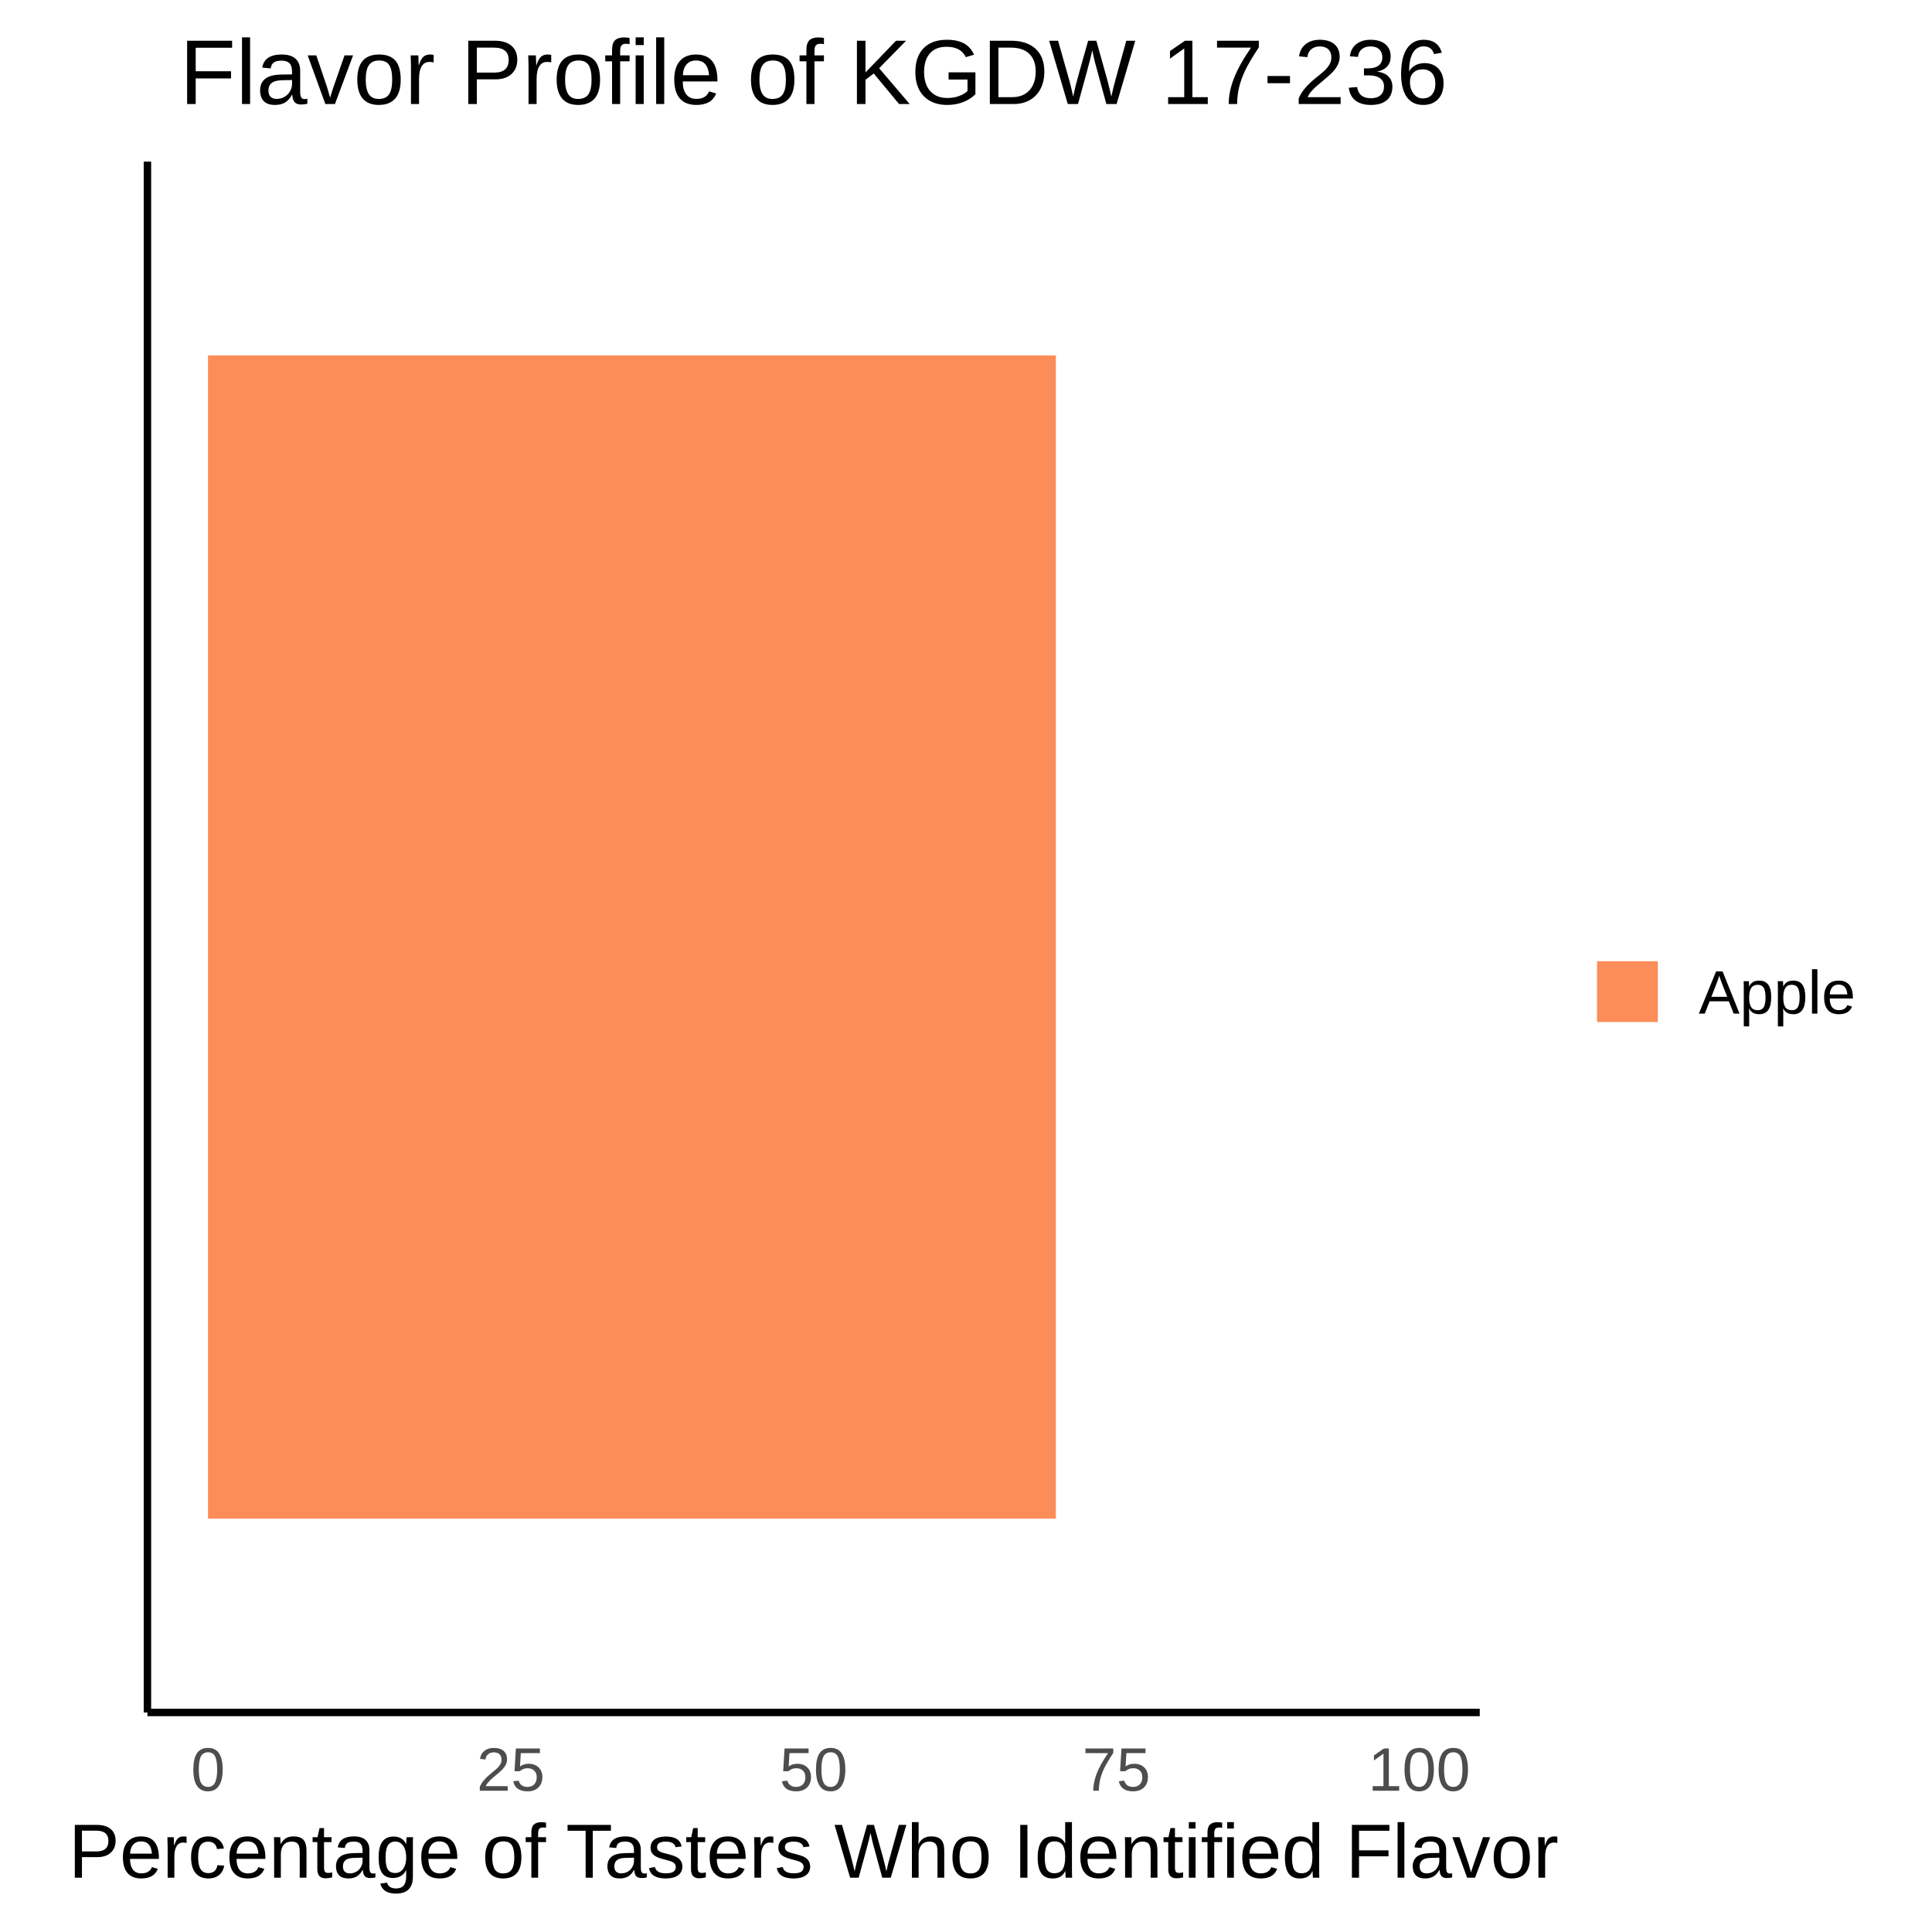
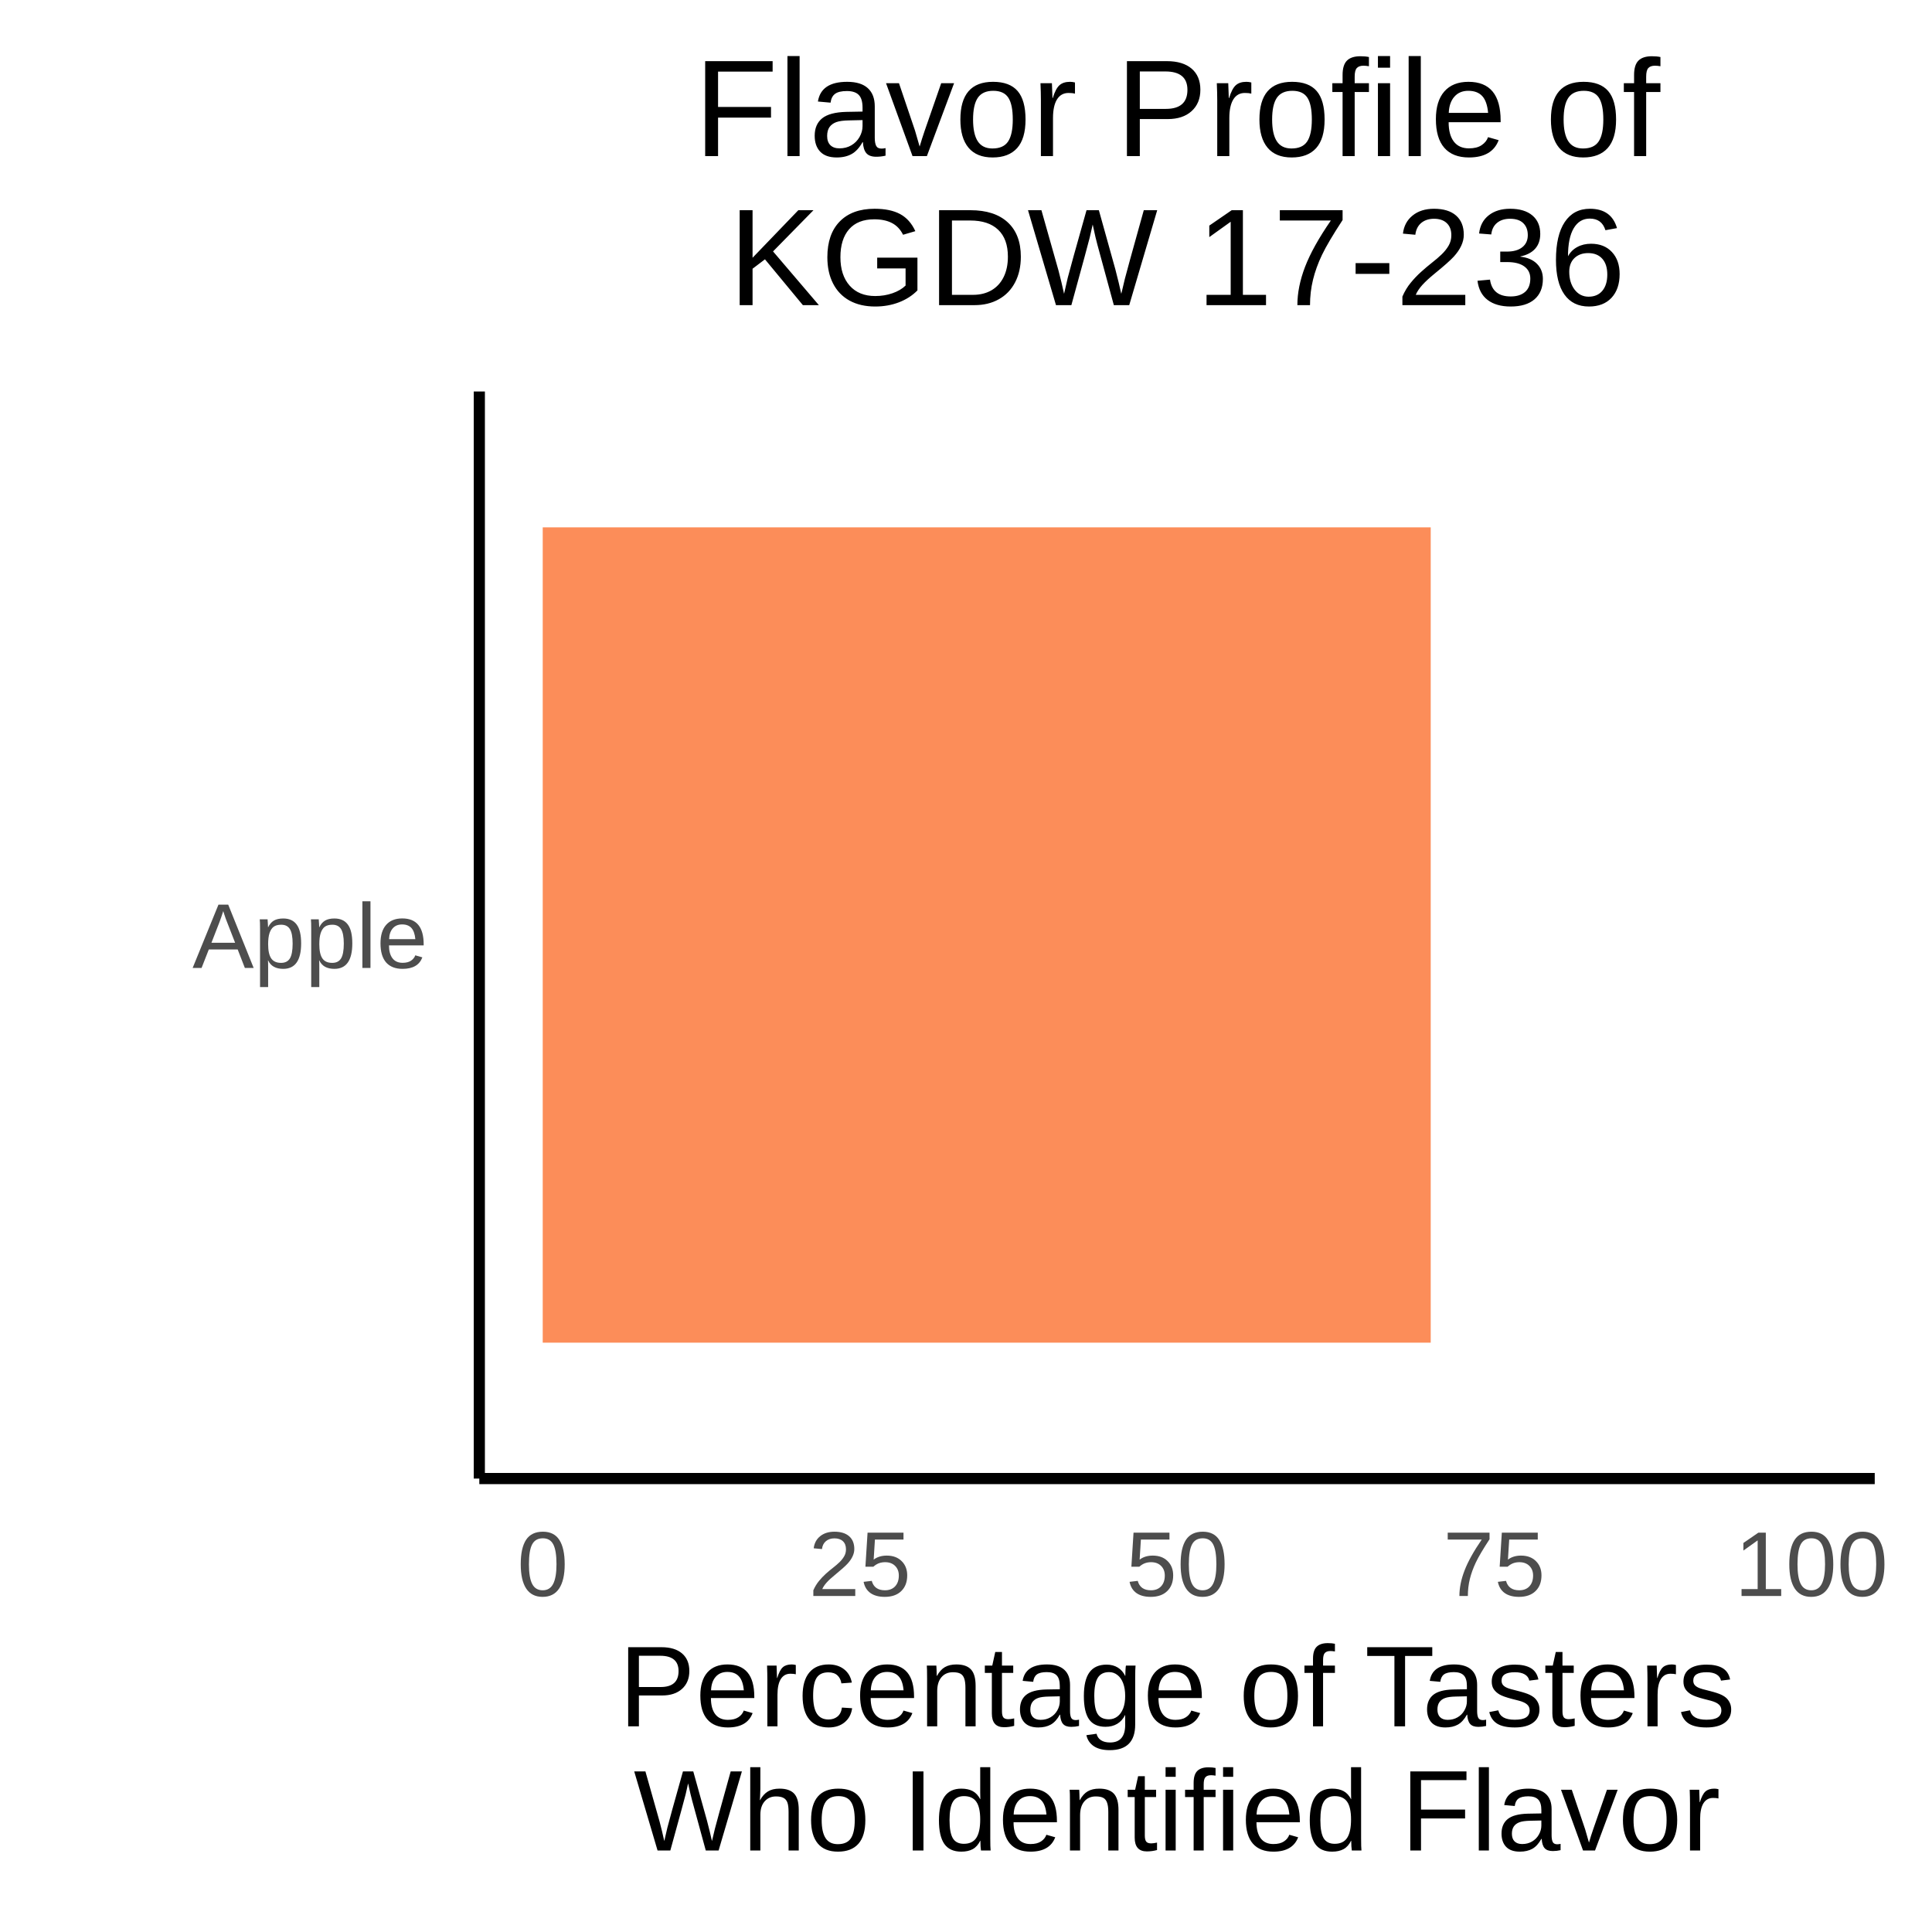
<svg xmlns="http://www.w3.org/2000/svg" class="svglite" width="504.00pt" height="504.00pt" viewBox="0 0 504.00 504.00">
  <defs>
    <style type="text/css">
    .svglite line, .svglite polyline, .svglite polygon, .svglite path, .svglite rect, .svglite circle {
      fill: none;
      stroke: #000000;
      stroke-linecap: round;
      stroke-linejoin: round;
      stroke-miterlimit: 10.00;
    }
    .svglite text {
      white-space: pre;
    }
  </style>
  </defs>
  <rect width="100%" height="100%" style="stroke: none; fill: #FFFFFF;" />
  <defs>
    <clipPath id="cpMC4wMHw1MDQuMDB8MC4wMHw1MDQuMDA=">
      <rect x="0.00" y="0.00" width="504.00" height="504.00" />
    </clipPath>
  </defs>
  <g clip-path="url(#cpMC4wMHw1MDQuMDB8MC4wMHw1MDQuMDA=)">
-     <rect x="0.00" y="0.00" width="504.00" height="504.00" style="stroke-width: 1.94; stroke: #FFFFFF; fill: #FFFFFF;" />
+     <rect x="0" y="0.00" width="504.00" height="504.00" style="stroke-width: 2.91; stroke: #FFFFFF; fill: #FFFFFF;" />
  </g>
  <defs>
-     <clipPath id="cpMzguNDZ8Mzg2LjAyfDQyLjE2fDQ0Ni43Mw==">
-       <rect x="38.46" y="42.16" width="347.56" height="404.57" />
+     <clipPath id="cpMTI1LjA0fDQ4OS4wNnwxMDIuMTN8Mzg1Ljcx">
+       <rect x="125.04" y="102.13" width="364.02" height="283.58" />
    </clipPath>
  </defs>
-   <g clip-path="url(#cpMzguNDZ8Mzg2LjAyfDQyLjE2fDQ0Ni43Mw==)">
-     <rect x="38.46" y="42.16" width="347.56" height="404.57" style="stroke-width: 1.94; stroke: none; fill: #FFFFFF;" />
-     <rect x="54.26" y="92.73" width="221.18" height="303.43" style="stroke-width: 1.07; stroke: none; stroke-linecap: butt; stroke-linejoin: miter; fill: #FC8D59;" />
+   <g clip-path="url(#cpMTI1LjA0fDQ4OS4wNnwxMDIuMTN8Mzg1Ljcx)">
+     <rect x="125.04" y="102.13" width="364.02" height="283.58" style="stroke-width: 2.91; stroke: none; fill: #FFFFFF;" />
+     <rect x="141.58" y="137.57" width="231.65" height="212.69" style="stroke-width: 1.07; stroke: none; stroke-linecap: butt; stroke-linejoin: miter; fill: #FC8D59;" />
  </g>
  <g clip-path="url(#cpMC4wMHw1MDQuMDB8MC4wMHw1MDQuMDA=)">
-     <polyline points="38.46,446.73 38.46,42.16 " style="stroke-width: 1.94; stroke-linecap: butt;" />
-     <polyline points="38.46,446.73 386.02,446.73 " style="stroke-width: 1.94; stroke-linecap: butt;" />
-     <text x="54.26" y="467.15" text-anchor="middle" style="font-size: 16.00px;fill: #4D4D4D; font-family: &quot;Arial&quot;;" textLength="8.90px" lengthAdjust="spacingAndGlyphs">0</text>
-     <text x="133.25" y="467.15" text-anchor="middle" style="font-size: 16.00px;fill: #4D4D4D; font-family: &quot;Arial&quot;;" textLength="17.80px" lengthAdjust="spacingAndGlyphs">25</text>
-     <text x="212.24" y="467.15" text-anchor="middle" style="font-size: 16.00px;fill: #4D4D4D; font-family: &quot;Arial&quot;;" textLength="17.80px" lengthAdjust="spacingAndGlyphs">50</text>
-     <text x="291.23" y="467.15" text-anchor="middle" style="font-size: 16.00px;fill: #4D4D4D; font-family: &quot;Arial&quot;;" textLength="17.80px" lengthAdjust="spacingAndGlyphs">75</text>
-     <text x="370.22" y="467.15" text-anchor="middle" style="font-size: 16.00px;fill: #4D4D4D; font-family: &quot;Arial&quot;;" textLength="26.70px" lengthAdjust="spacingAndGlyphs">100</text>
-     <text x="212.24" y="489.83" text-anchor="middle" style="font-size: 20.00px; font-family: &quot;Arial&quot;;" textLength="388.76px" lengthAdjust="spacingAndGlyphs">Percentage of Tasters Who Identified Flavor</text>
-     <rect x="405.94" y="211.60" width="88.09" height="65.70" style="stroke-width: 1.94; stroke: none; fill: #FFFFFF;" />
-     <rect x="415.91" y="250.05" width="17.28" height="17.28" style="stroke-width: 1.94; stroke: none; fill: #FFFFFF;" />
-     <rect x="416.62" y="250.76" width="15.86" height="15.86" style="stroke-width: 1.07; stroke: none; stroke-linecap: butt; stroke-linejoin: miter; fill: #FC8D59;" />
-     <text x="443.15" y="264.42" style="font-size: 16.00px; font-family: &quot;Arial&quot;;" textLength="40.92px" lengthAdjust="spacingAndGlyphs">Apple</text>
-     <text x="212.24" y="27.14" text-anchor="middle" style="font-size: 24.00px; font-family: &quot;Arial&quot;;" textLength="330.78px" lengthAdjust="spacingAndGlyphs">Flavor Profile of KGDW 17-236</text>
+     <polyline points="125.04,385.71 125.04,102.13 " style="stroke-width: 2.91; stroke-linecap: butt;" />
+     <text x="111.59" y="252.51" text-anchor="end" style="font-size: 24.00px;fill: #4D4D4D; font-family: &quot;Arial&quot;;" textLength="61.38px" lengthAdjust="spacingAndGlyphs">Apple</text>
+     <polyline points="125.04,385.71 489.06,385.71 " style="stroke-width: 2.91; stroke-linecap: butt;" />
+     <text x="141.58" y="416.34" text-anchor="middle" style="font-size: 24.00px;fill: #4D4D4D; font-family: &quot;Arial&quot;;" textLength="13.35px" lengthAdjust="spacingAndGlyphs">0</text>
+     <text x="224.32" y="416.34" text-anchor="middle" style="font-size: 24.00px;fill: #4D4D4D; font-family: &quot;Arial&quot;;" textLength="26.70px" lengthAdjust="spacingAndGlyphs">25</text>
+     <text x="307.05" y="416.34" text-anchor="middle" style="font-size: 24.00px;fill: #4D4D4D; font-family: &quot;Arial&quot;;" textLength="26.70px" lengthAdjust="spacingAndGlyphs">50</text>
+     <text x="389.78" y="416.34" text-anchor="middle" style="font-size: 24.00px;fill: #4D4D4D; font-family: &quot;Arial&quot;;" textLength="26.70px" lengthAdjust="spacingAndGlyphs">75</text>
+     <text x="472.51" y="416.34" text-anchor="middle" style="font-size: 24.00px;fill: #4D4D4D; font-family: &quot;Arial&quot;;" textLength="40.05px" lengthAdjust="spacingAndGlyphs">100</text>
+     <text x="307.05" y="450.34" text-anchor="middle" style="font-size: 30.00px; font-family: &quot;Arial&quot;;" textLength="291.30px" lengthAdjust="spacingAndGlyphs">Percentage of Tasters</text>
+     <text x="307.05" y="482.74" text-anchor="middle" style="font-size: 30.00px; font-family: &quot;Arial&quot;;" textLength="283.47px" lengthAdjust="spacingAndGlyphs">Who Identified Flavor</text>
+     <text x="307.05" y="40.72" text-anchor="middle" style="font-size: 36.00px; font-family: &quot;Arial&quot;;" textLength="252.09px" lengthAdjust="spacingAndGlyphs">Flavor Profile of</text>
+     <text x="307.05" y="79.60" text-anchor="middle" style="font-size: 36.00px; font-family: &quot;Arial&quot;;" textLength="234.09px" lengthAdjust="spacingAndGlyphs">KGDW 17-236</text>
  </g>
</svg>
